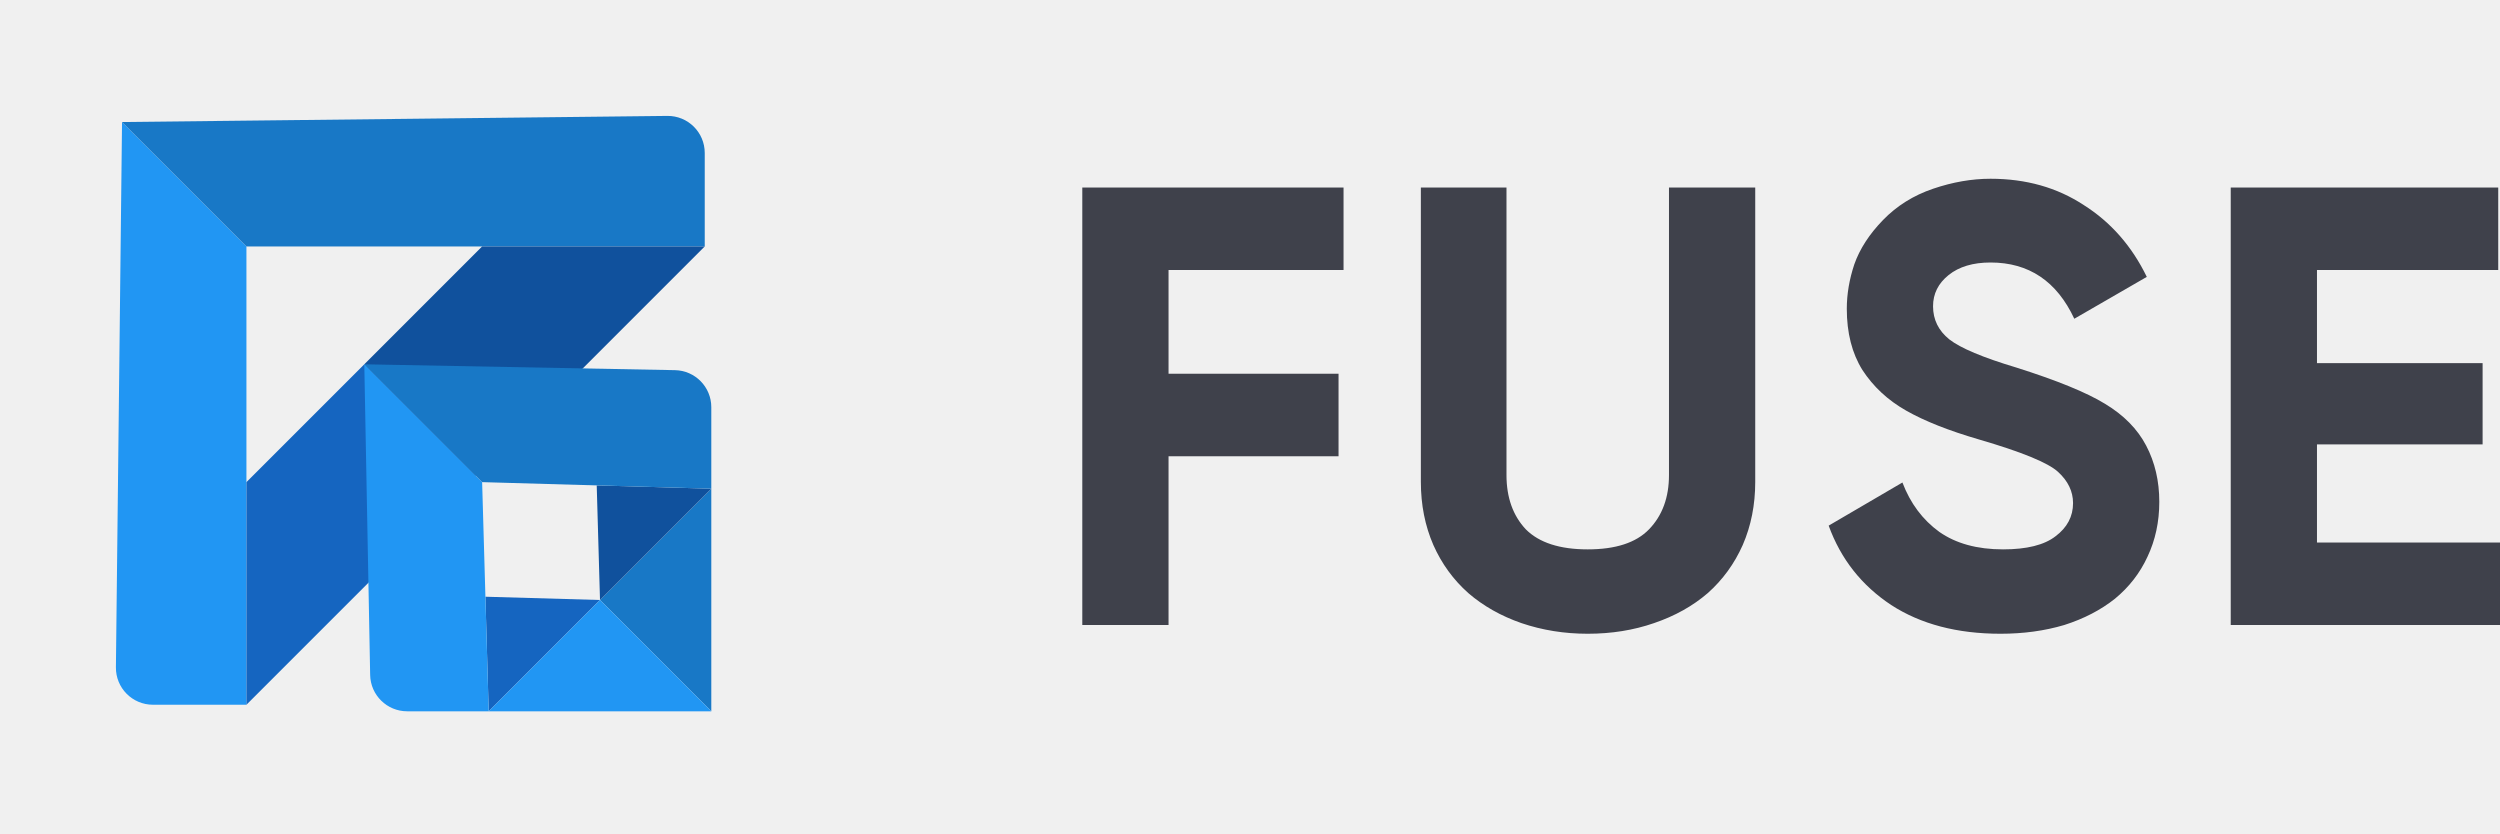
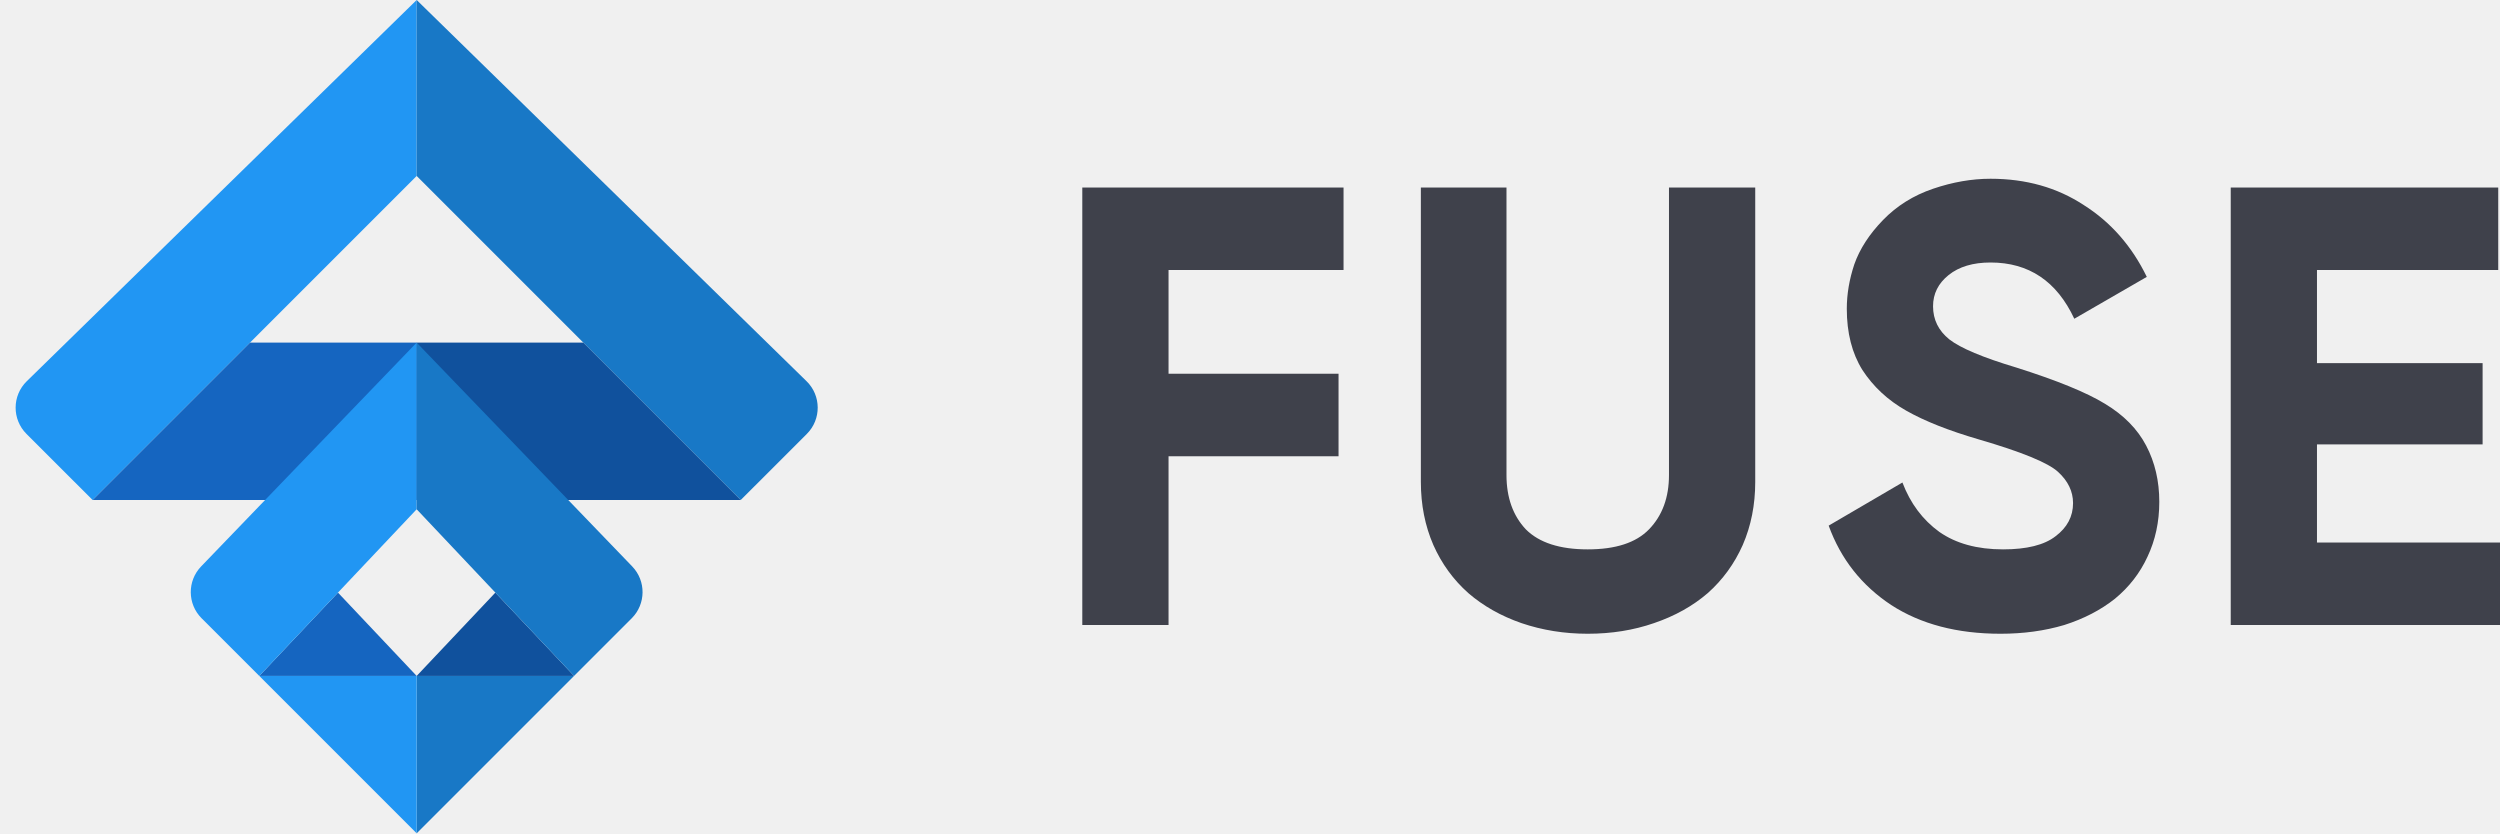
<svg xmlns="http://www.w3.org/2000/svg" width="96" height="32" viewBox="0 0 96 32" fill="none">
-   <g clip-path="url(#clip0_1001_112)">
+   <g clip-path="url(#clip0)">
    <path d="M51.592 10.368H44.872V14.352H51.4V17.52H44.872V24H41.56V7.2H51.592V10.368ZM60.969 24.336C60.073 24.336 59.225 24.2 58.425 23.928C57.641 23.656 56.961 23.272 56.385 22.776C55.809 22.264 55.361 21.648 55.041 20.928C54.721 20.192 54.561 19.384 54.561 18.504V7.2H57.849V18.24C57.849 19.104 58.097 19.8 58.593 20.328C59.105 20.84 59.897 21.096 60.969 21.096C62.041 21.096 62.825 20.84 63.321 20.328C63.833 19.8 64.089 19.104 64.089 18.24V7.2H67.401V18.504C67.401 19.384 67.241 20.192 66.921 20.928C66.601 21.648 66.153 22.264 65.577 22.776C65.001 23.272 64.313 23.656 63.513 23.928C62.729 24.2 61.881 24.336 60.969 24.336ZM76.821 24.336C75.157 24.336 73.757 23.968 72.621 23.232C71.485 22.48 70.685 21.464 70.221 20.184L73.053 18.528C73.357 19.328 73.829 19.96 74.469 20.424C75.109 20.872 75.925 21.096 76.917 21.096C77.829 21.096 78.501 20.928 78.933 20.592C79.381 20.256 79.605 19.832 79.605 19.32C79.605 18.872 79.413 18.472 79.029 18.12C78.645 17.768 77.629 17.352 75.981 16.872C74.829 16.536 73.901 16.168 73.197 15.768C72.493 15.368 71.933 14.848 71.517 14.208C71.117 13.568 70.917 12.784 70.917 11.856C70.917 11.296 71.013 10.728 71.205 10.152C71.413 9.56 71.781 8.992 72.309 8.448C72.837 7.904 73.477 7.504 74.229 7.248C74.981 6.992 75.717 6.864 76.437 6.864C77.797 6.864 78.989 7.2 80.013 7.872C81.053 8.528 81.861 9.448 82.437 10.632L79.653 12.24C78.981 10.8 77.909 10.08 76.437 10.08C75.765 10.08 75.229 10.24 74.829 10.56C74.429 10.88 74.229 11.28 74.229 11.76C74.229 12.272 74.437 12.696 74.853 13.032C75.285 13.368 76.141 13.728 77.421 14.112C78.989 14.608 80.125 15.072 80.829 15.504C81.549 15.936 82.077 16.472 82.413 17.112C82.749 17.752 82.917 18.472 82.917 19.272C82.917 20.04 82.765 20.744 82.461 21.384C82.173 22.008 81.757 22.544 81.213 22.992C80.669 23.424 80.021 23.76 79.269 24C78.517 24.224 77.701 24.336 76.821 24.336ZM88.972 20.832H96.052V24H85.66V7.2H95.932V10.368H88.972V13.944H95.332V17.064H88.972V20.832Z" fill="#3F414B" />
-     <path d="M9.463 9.463L4.686 4.686L4.451 25.624C4.442 26.416 5.081 27.062 5.873 27.062L9.463 27.062" fill="#2196F3" />
-     <path d="M9.463 9.463L4.686 4.686L25.624 4.451C26.416 4.442 27.062 5.081 27.062 5.873L27.062 9.463" fill="#1878C6" />
-     <path d="M9.463 27.062V18.514L13.989 13.989L18.263 18.263" fill="#1565C0" />
-     <path d="M27.062 9.463L18.514 9.463L13.989 13.989L18.263 18.263" fill="#10519D" />
-     <path d="M23.04 23.04L18.766 27.314L18.64 22.914L23.04 23.04Z" fill="#1565C0" />
-     <path d="M27.314 27.314L27.314 18.766L23.04 23.04L27.314 27.314Z" fill="#1878C6" />
-     <path d="M27.314 27.314L18.766 27.314L23.04 23.04L27.314 27.314Z" fill="#2196F3" />
-     <path d="M23.04 23.04L27.314 18.766L22.914 18.64L23.04 23.04Z" fill="#10519D" />
-     <path d="M14.214 25.918C14.228 26.693 14.861 27.314 15.636 27.314L18.766 27.314L18.514 18.514L13.989 13.989" fill="#2196F3" />
-     <path d="M25.918 14.214C26.693 14.228 27.314 14.861 27.314 15.636L27.314 18.766L18.514 18.514L13.989 13.989" fill="#1878C6" />
+     <path d="M16 6.756V0L1.028 14.639C0.462 15.192 0.457 16.102 1.017 16.662L3.556 19.2" fill="#2196F3" />
+     <path d="M16 6.756V0L30.972 14.639C31.538 15.192 31.543 16.102 30.983 16.662L28.444 19.2" fill="#1878C6" />
+     <path d="M3.556 19.2L9.6 13.156H16V19.2" fill="#1565C0" />
+     <path d="M28.444 19.2L22.4 13.156H16V19.2" fill="#10519D" />
+     <path d="M16 25.956H9.956L12.978 22.756L16 25.956Z" fill="#1565C0" />
+     <path d="M16 32L22.044 25.956L16 25.956V32Z" fill="#1878C6" />
+     <path d="M16 32L9.956 25.956H16V32Z" fill="#2196F3" />
+     <path d="M16 25.956H22.044L19.022 22.756L16 25.956Z" fill="#10519D" />
+     <path d="M7.724 21.75C7.186 22.308 7.194 23.194 7.742 23.742L9.956 25.956L16 19.556V13.156" fill="#2196F3" />
+     <path d="M24.276 21.75C24.814 22.308 24.806 23.194 24.258 23.742L22.044 25.956L16 19.556V13.156" fill="#1878C6" />
  </g>
  <defs>
-     <clipPath id="clip0_1001_112">
+     <clipPath id="clip0">
      <rect width="96" height="32" fill="white" />
    </clipPath>
  </defs>
</svg>
